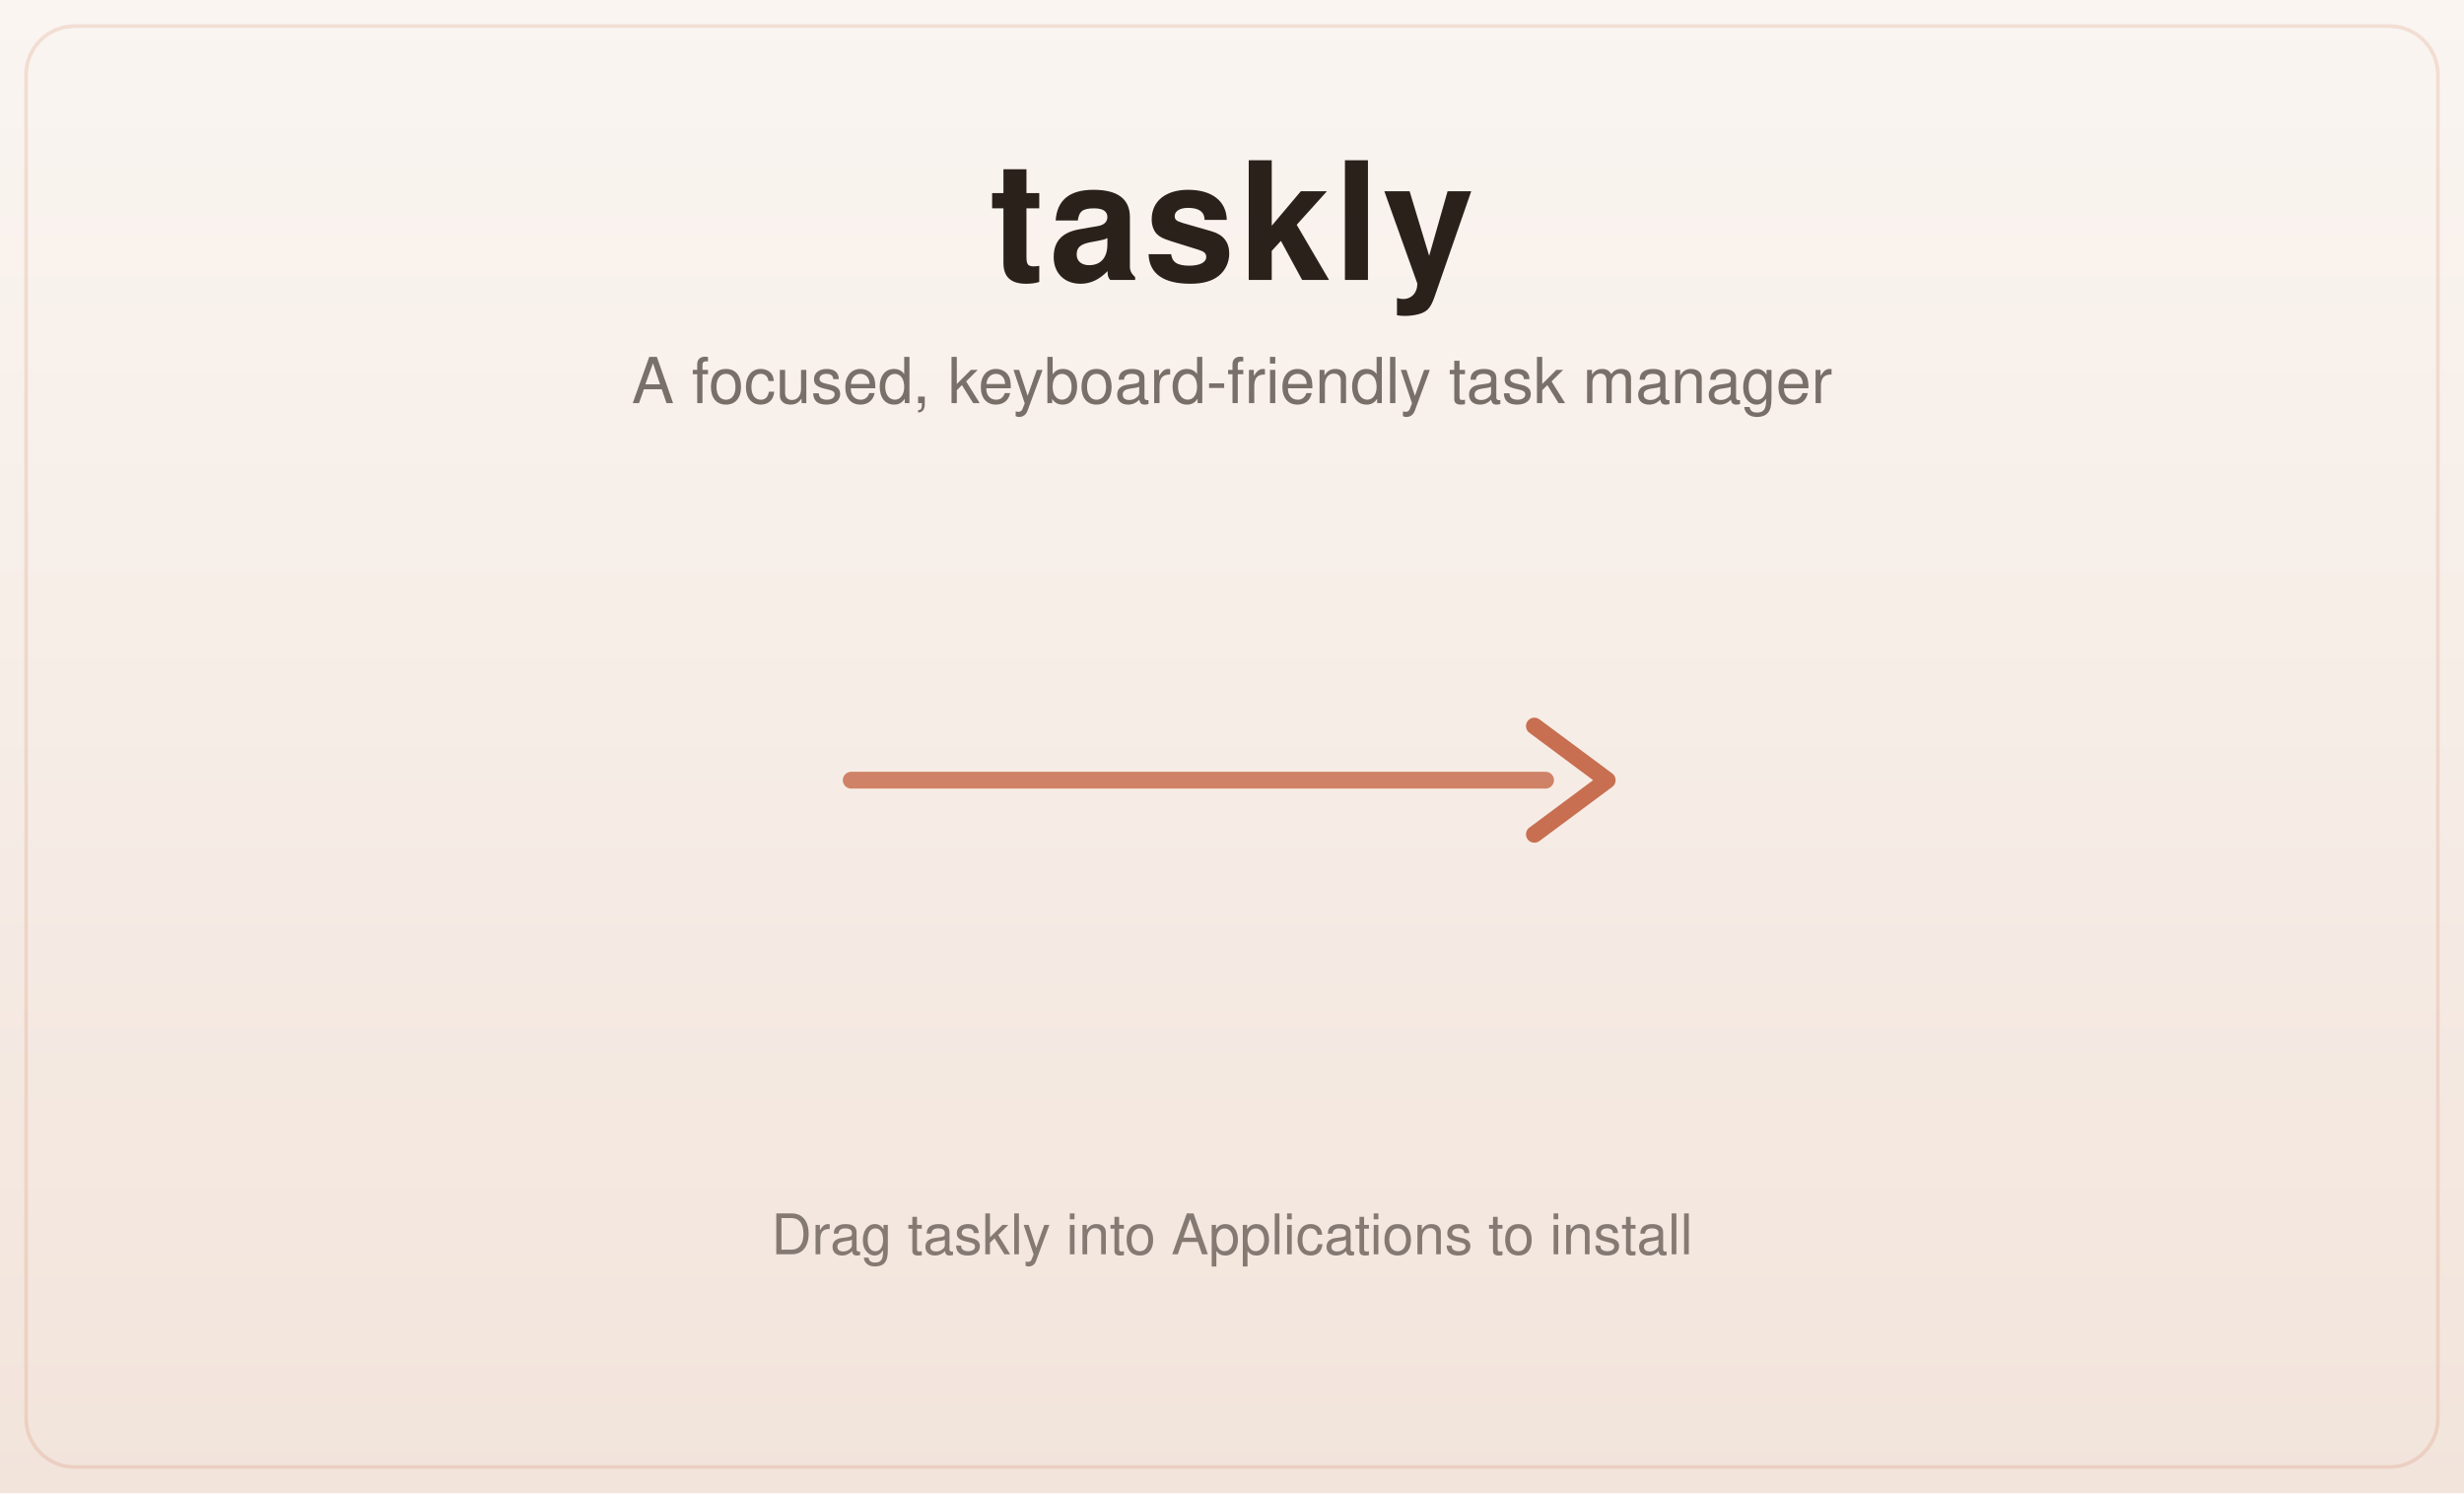
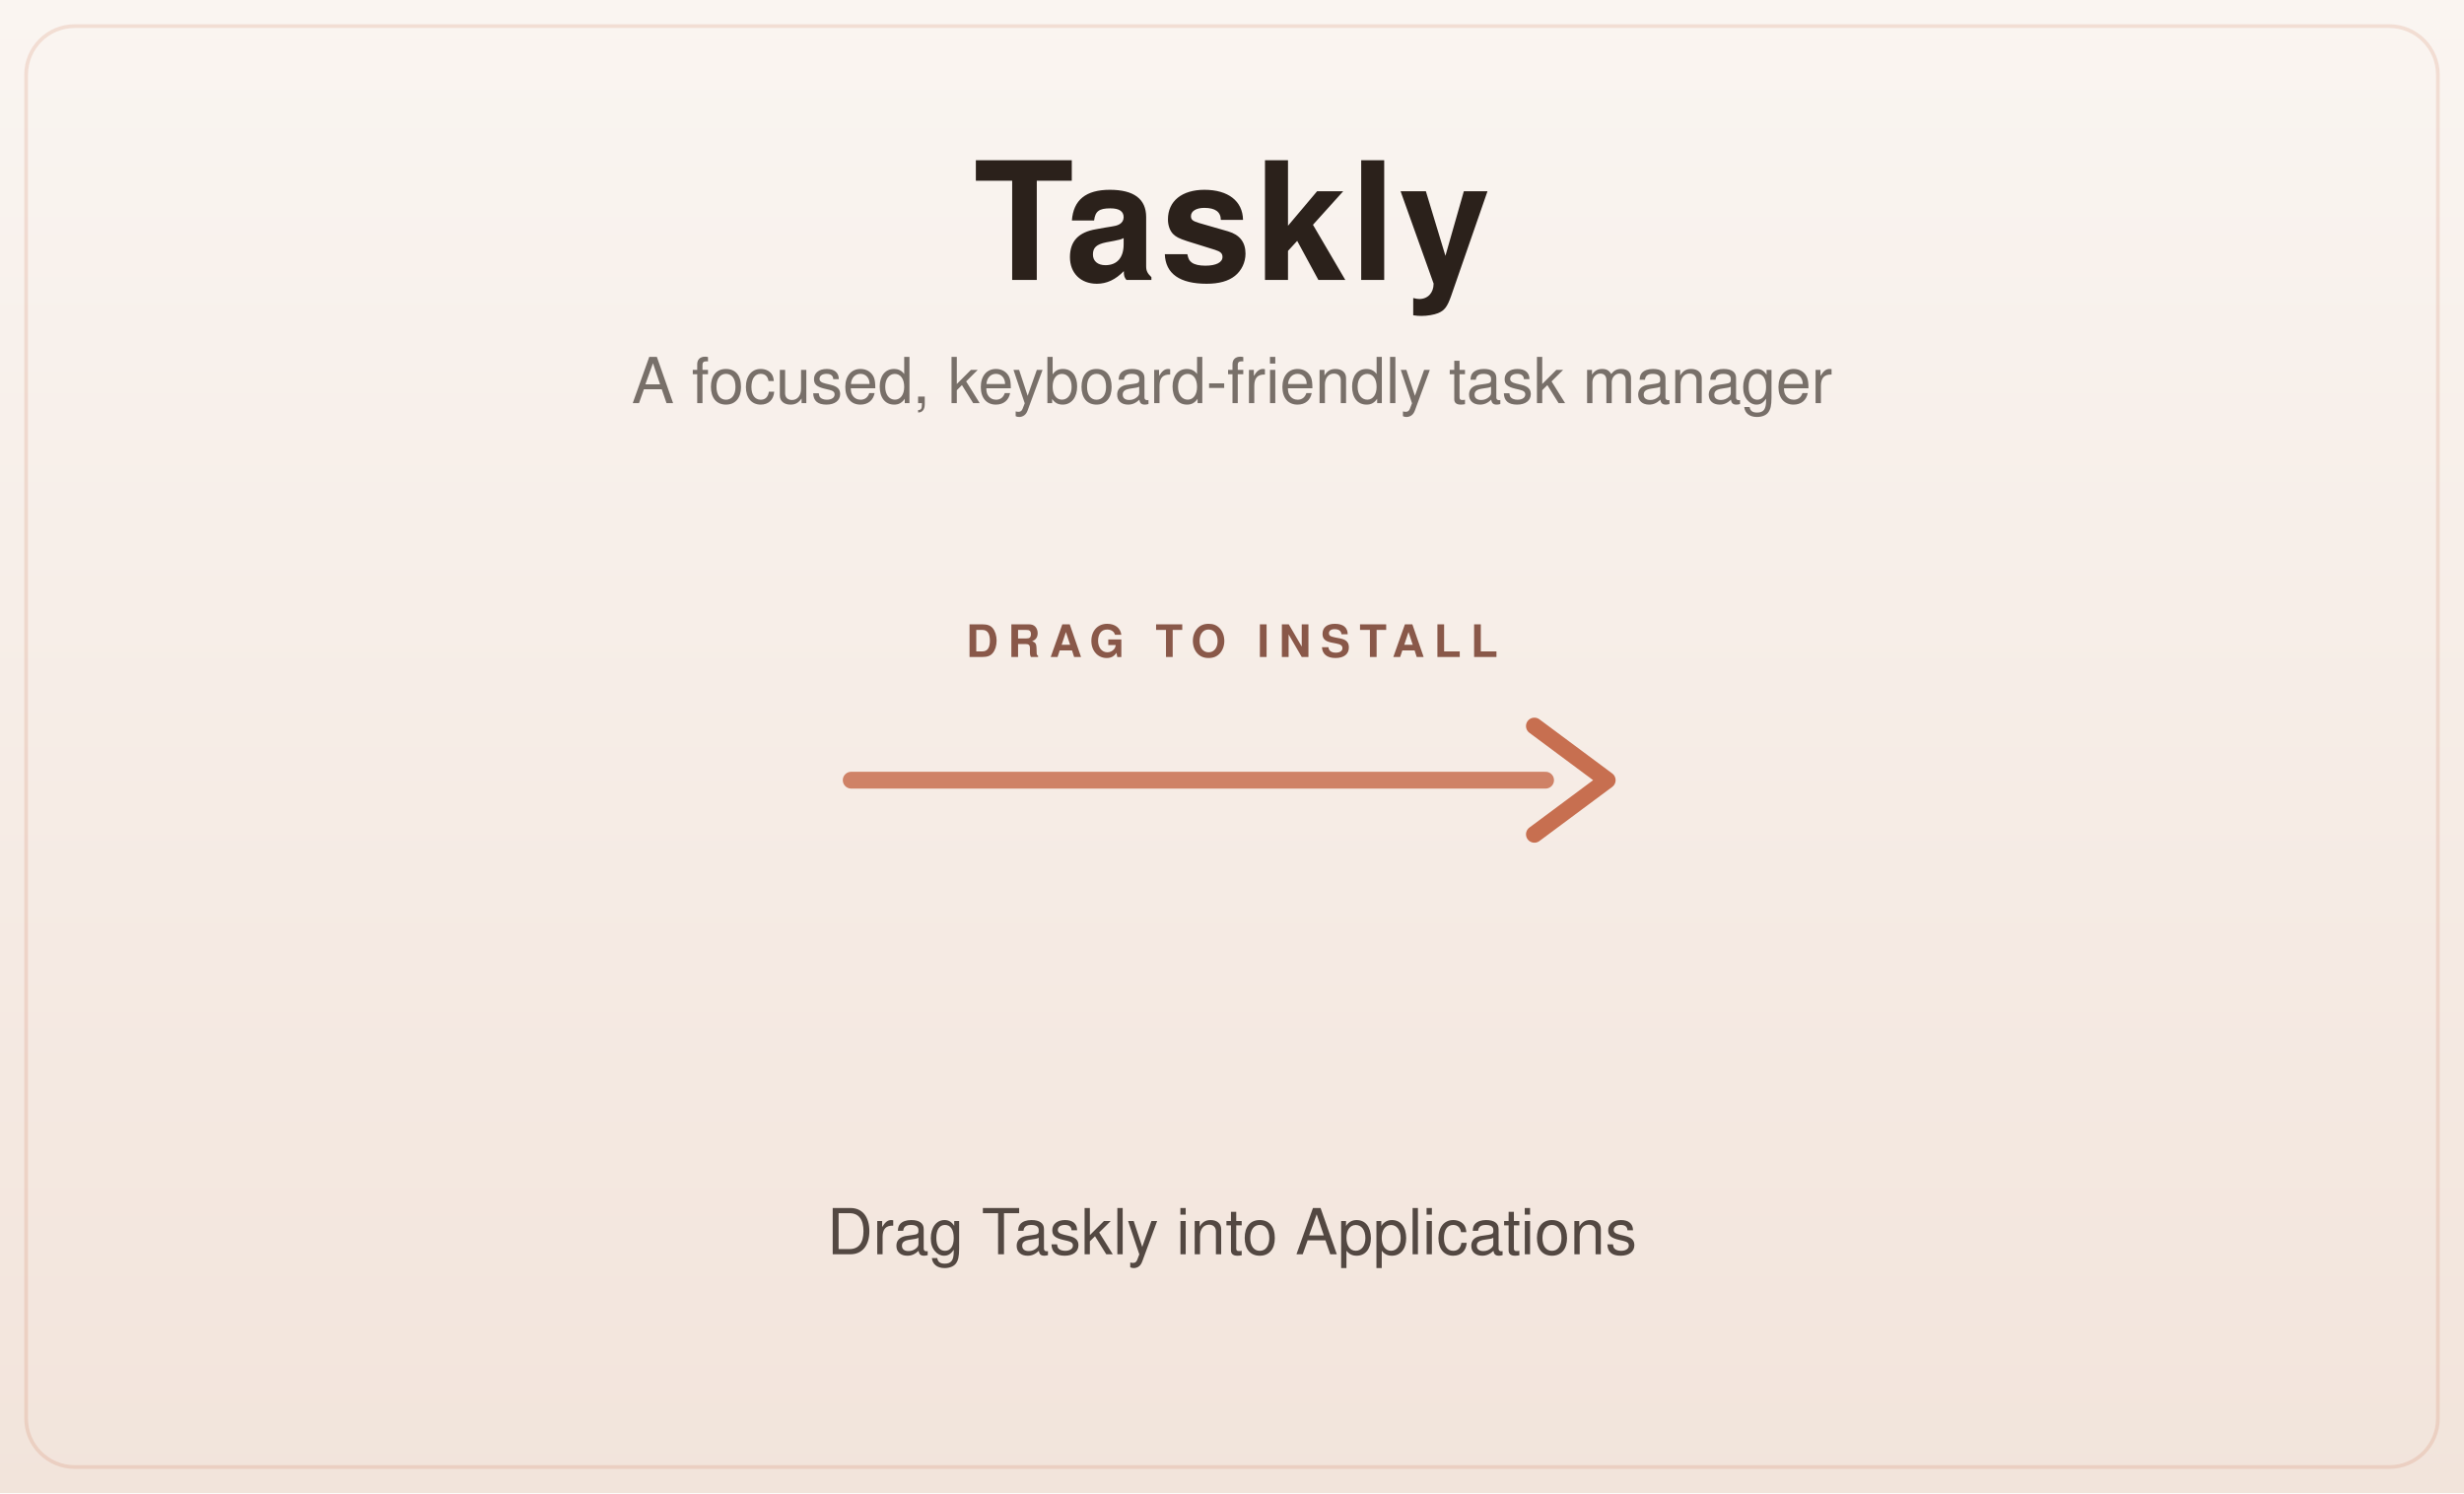
<svg xmlns="http://www.w3.org/2000/svg" width="1320" height="800" viewBox="0 0 1320 800">
  <defs>
    <linearGradient id="bg" x1="0" y1="0" x2="0" y2="1">
      <stop offset="0" stop-color="#faf5f1" />
      <stop offset="1" stop-color="#f2e4db" />
    </linearGradient>
  </defs>
  <rect width="1320" height="800" fill="url(#bg)" />
  <rect x="14" y="14" width="1292" height="772" rx="26" fill="none" stroke="#c15f3c" stroke-opacity="0.16" stroke-width="2" />
-   <text x="660" y="150" text-anchor="middle" font-family="Helvetica Neue, Helvetica, Arial, sans-serif" font-size="88" font-weight="600" letter-spacing="2" fill="#2b211b">taskly</text>
+   <text x="660" y="150" text-anchor="middle" font-family="Helvetica Neue, Helvetica, Arial, sans-serif" font-size="88" font-weight="600" letter-spacing="2" fill="#2b211b">Taskly</text>
  <text x="660" y="216" text-anchor="middle" font-family="Helvetica Neue, Helvetica, Arial, sans-serif" font-size="34" font-weight="400" fill="#2b211b" fill-opacity="0.62">A focused, keyboard-friendly task manager</text>
+   <text x="660" y="352" text-anchor="middle" font-family="Helvetica Neue, Helvetica, Arial, sans-serif" font-size="24" font-weight="600" letter-spacing="5" fill="#895849">DRAG TO INSTALL</text>
  <path d="M 456 418 H 828" fill="none" stroke="#c15f3c" stroke-opacity="0.75" stroke-width="9" stroke-linecap="round" />
  <path d="M 822 389 L 861 418 L 822 447" fill="none" stroke="#c15f3c" stroke-opacity="0.88" stroke-width="9" stroke-linejoin="round" stroke-linecap="round" />
-   <text x="660" y="672" text-anchor="middle" font-family="Helvetica Neue, Helvetica, Arial, sans-serif" font-size="30" font-weight="400" fill="#2b211b" fill-opacity="0.55">Drag taskly into Applications to install</text>
+   <text x="660" y="672" text-anchor="middle" font-family="Helvetica Neue, Helvetica, Arial, sans-serif" font-size="34" font-weight="500" fill="#2b211b" fill-opacity="0.8">Drag Taskly into Applications</text>
</svg>
